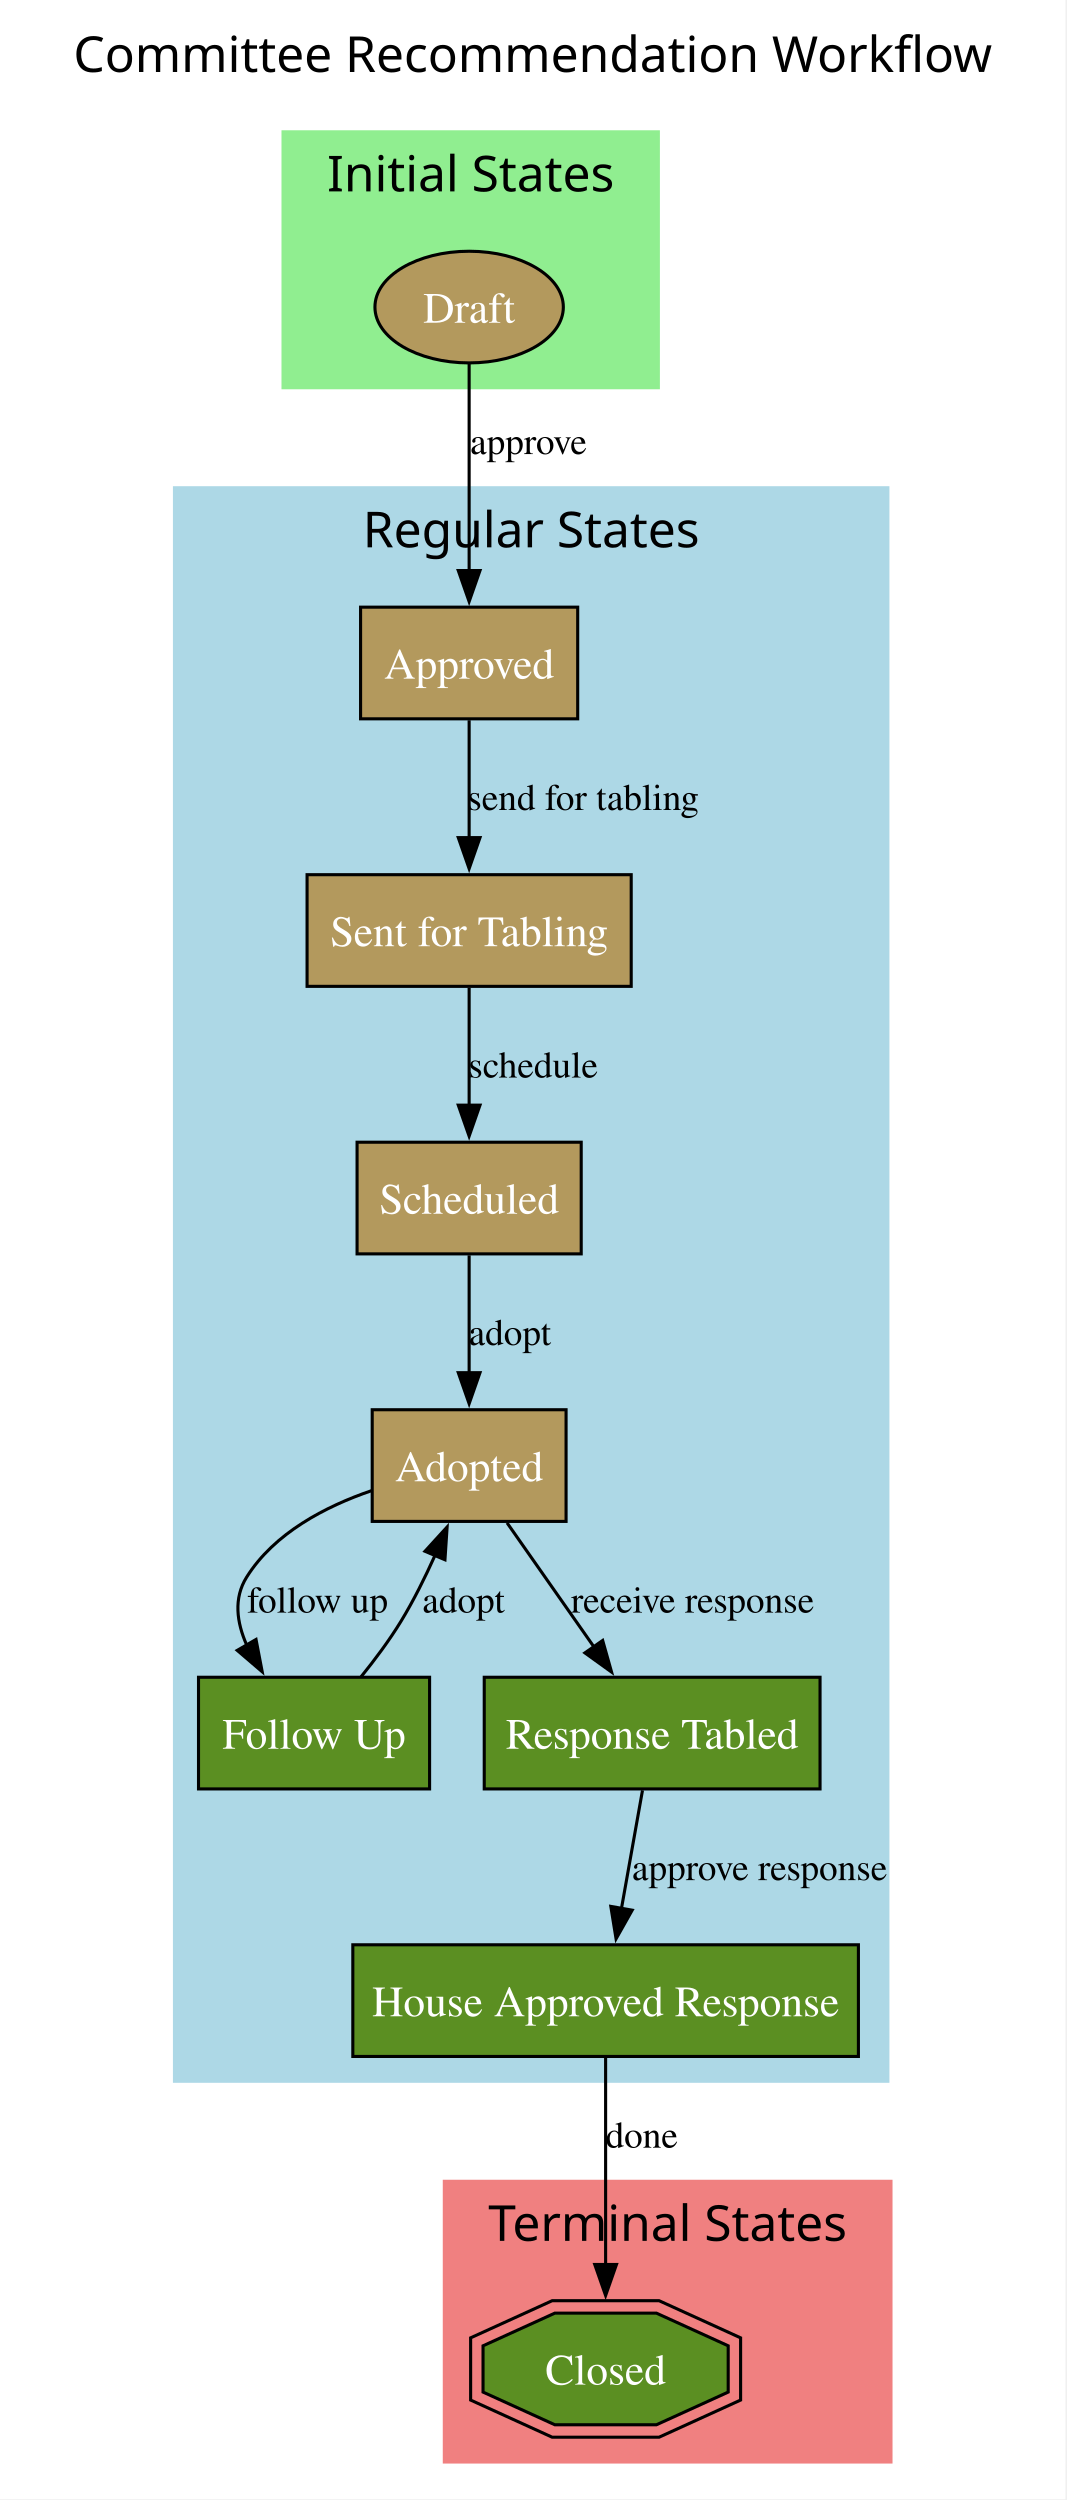
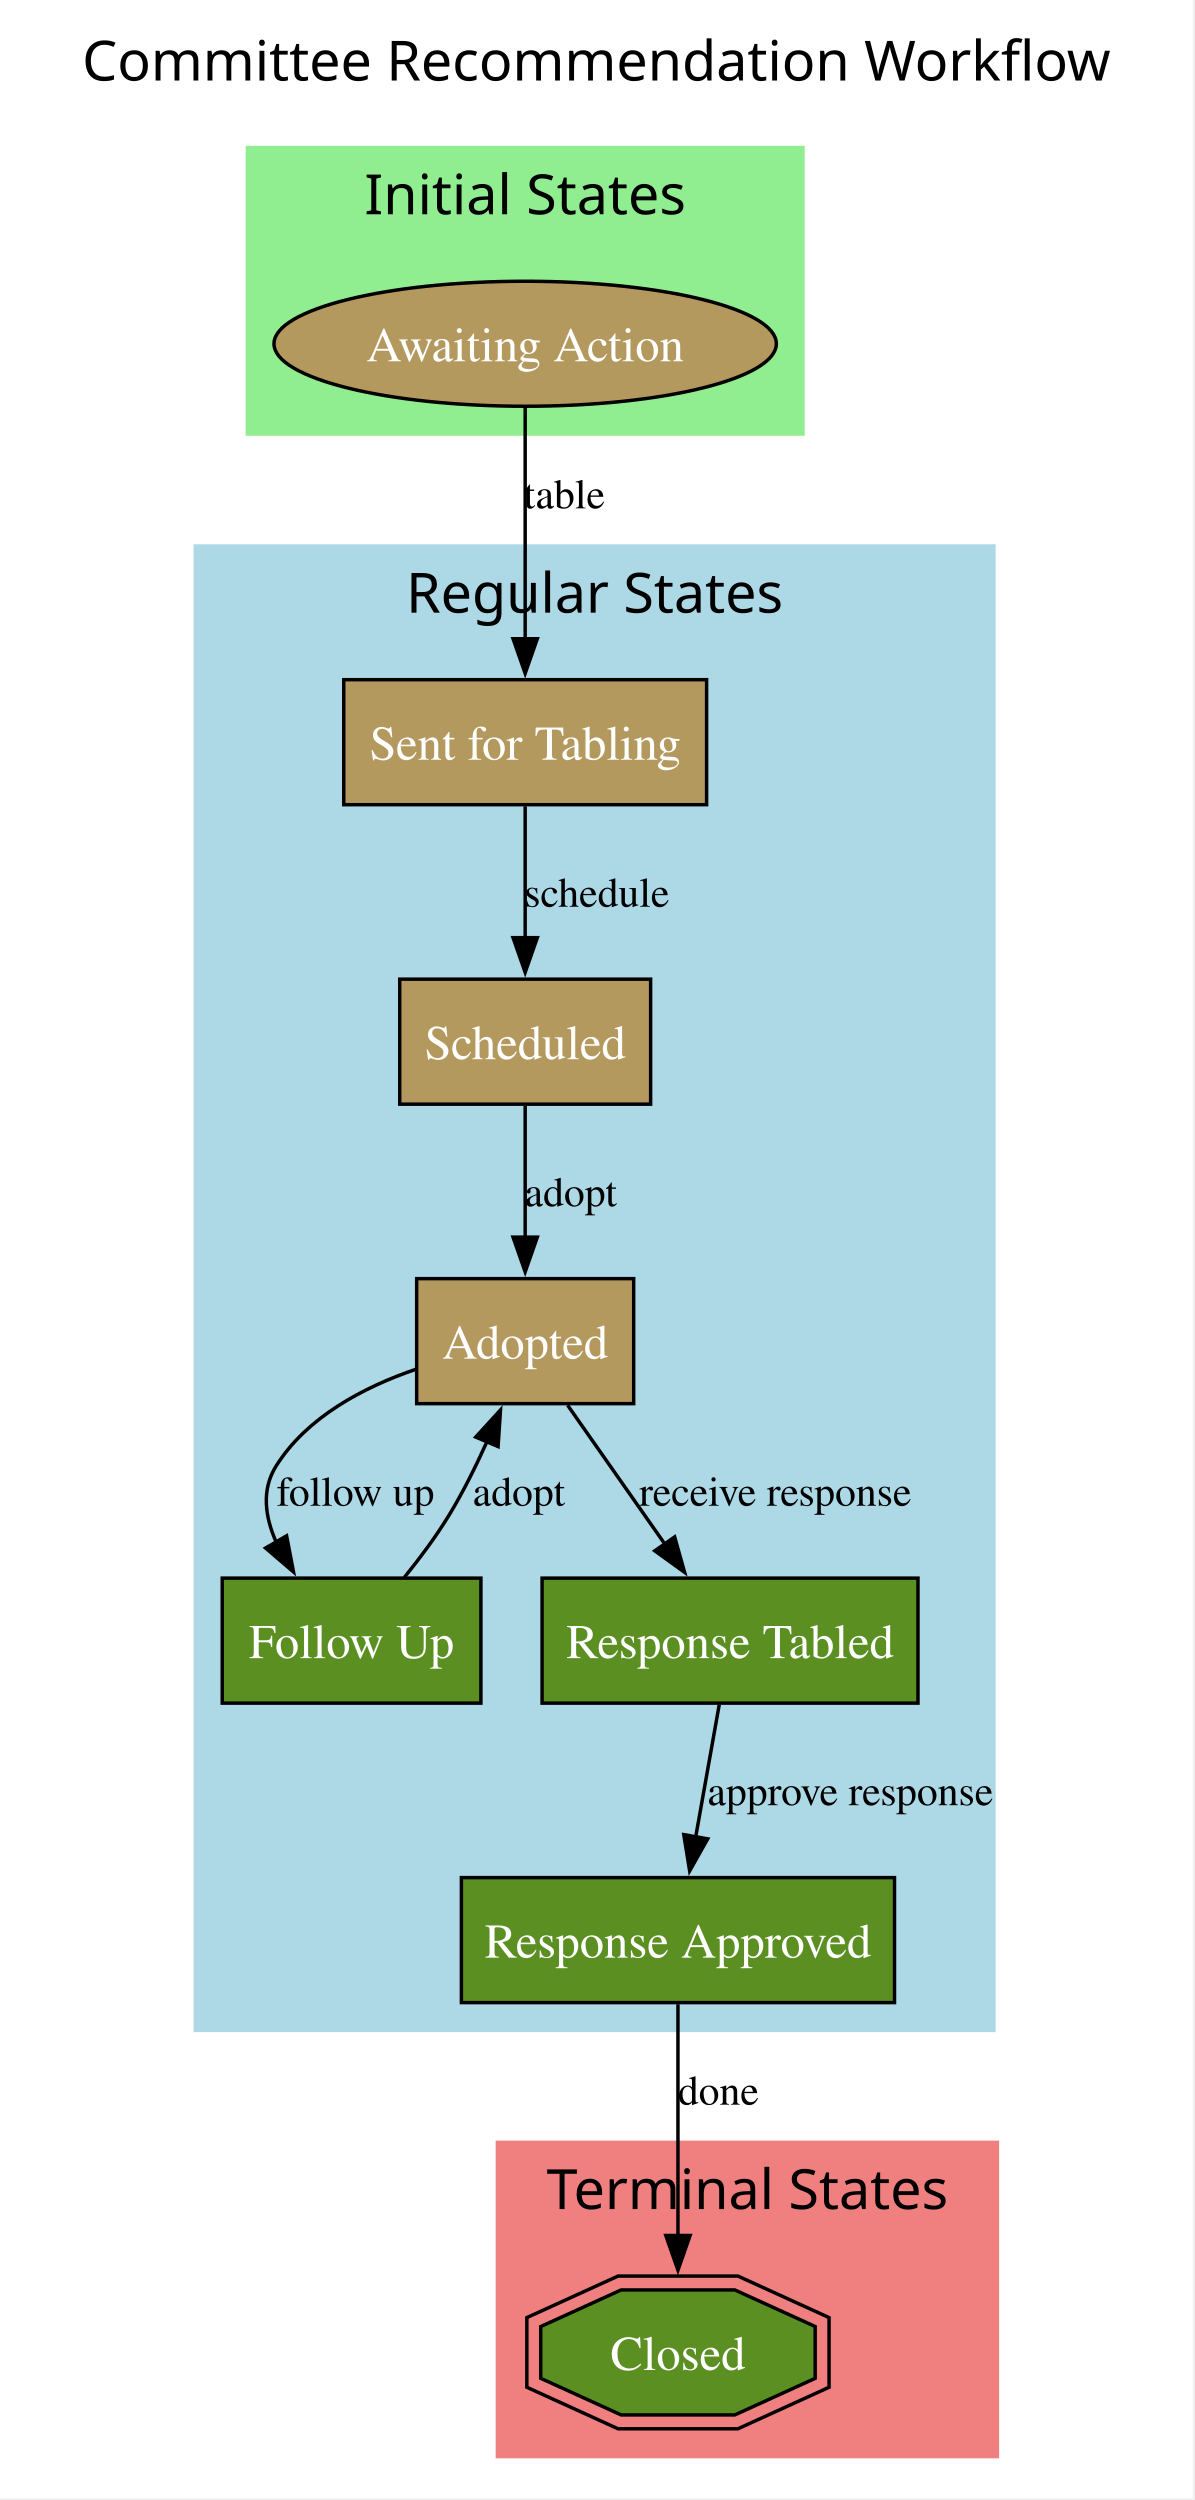
- <svg xmlns="http://www.w3.org/2000/svg" width="344pt" height="806pt" viewBox="0.00 0.00 344.00 806.00">
-   <g id="graph0" class="graph" transform="scale(1 1) rotate(0) translate(4 801.75)">
-     <polygon fill="white" stroke="none" points="-4,4 -4,-801.75 339.5,-801.75 339.5,4 -4,4" />
-     <text xml:space="preserve" text-anchor="middle" x="167.75" y="-778.55" font-family="bold" font-size="16.00">Committee Recommendation Workflow</text>
+ <svg xmlns="http://www.w3.org/2000/svg" width="344pt" height="720pt" viewBox="0.00 0.00 344.00 720.00">
+   <g id="graph0" class="graph" transform="scale(1 1) rotate(0) translate(4 715.5)">
+     <polygon fill="white" stroke="none" points="-4,4 -4,-715.5 339.5,-715.5 339.5,4 -4,4" />
+     <text xml:space="preserve" text-anchor="middle" x="167.75" y="-692.3" font-family="bold" font-size="16.00">Committee Recommendation Workflow</text>
    <g id="clust1" class="cluster">
-       <polygon fill="lightgreen" stroke="lightgreen" points="87.25,-676.75 87.25,-759.25 208.25,-759.25 208.25,-676.75 87.25,-676.75" />
-       <text xml:space="preserve" text-anchor="middle" x="147.75" y="-740.05" font-family="bold" font-size="16.00">Initial States</text>
+       <polygon fill="lightgreen" stroke="lightgreen" points="67.25,-590.5 67.25,-673 227.25,-673 227.25,-590.5 67.25,-590.5" />
+       <text xml:space="preserve" text-anchor="middle" x="147.25" y="-653.8" font-family="bold" font-size="16.00">Initial States</text>
    </g>
    <g id="clust2" class="cluster">
-       <polygon fill="lightblue" stroke="lightblue" points="52.25,-130.75 52.25,-644.5 282.25,-644.5 282.25,-130.75 52.25,-130.75" />
-       <text xml:space="preserve" text-anchor="middle" x="167.25" y="-625.3" font-family="bold" font-size="16.00">Regular States</text>
+       <polygon fill="lightblue" stroke="lightblue" points="52.25,-130.75 52.25,-558.25 282.25,-558.25 282.25,-130.75 52.25,-130.75" />
+       <text xml:space="preserve" text-anchor="middle" x="167.25" y="-539.05" font-family="bold" font-size="16.00">Regular States</text>
    </g>
    <g id="clust3" class="cluster">
      <polygon fill="lightcoral" stroke="lightcoral" points="139.25,-8 139.25,-98.5 283.25,-98.5 283.25,-8 139.25,-8" />
      <text xml:space="preserve" text-anchor="middle" x="211.25" y="-79.3" font-family="bold" font-size="16.00">Terminal States</text>
    </g>
    <g id="node1" class="node">
-       <ellipse fill="#b3995d" stroke="black" cx="147.25" cy="-702.75" rx="30.37" ry="18" />
-       <text xml:space="preserve" text-anchor="middle" x="147.25" y="-697.7" font-family="Times,serif" font-size="14.00" fill="white">Draft</text>
+       <ellipse fill="#b3995d" stroke="black" cx="147.25" cy="-616.5" rx="72.34" ry="18" />
+       <text xml:space="preserve" text-anchor="middle" x="147.25" y="-611.45" font-family="Times,serif" font-size="14.00" fill="white">Awaiting Action</text>
    </g>
-     <g id="node3" class="node">
-       <polygon fill="#b3995d" stroke="black" points="182.25,-606 112.25,-606 112.25,-570 182.25,-570 182.25,-606" />
-       <text xml:space="preserve" text-anchor="middle" x="147.25" y="-582.95" font-family="Times,serif" font-size="14.00" fill="white">Approved</text>
+     <g id="node7" class="node">
+       <polygon fill="#b3995d" stroke="black" points="199.5,-519.75 95,-519.75 95,-483.75 199.5,-483.75 199.5,-519.75" />
+       <text xml:space="preserve" text-anchor="middle" x="147.25" y="-496.7" font-family="Times,serif" font-size="14.00" fill="white">Sent for Tabling</text>
    </g>
-     <g id="edge3" class="edge">
-       <path fill="none" stroke="black" d="M147.25,-684.63C147.25,-666.83 147.25,-638.67 147.25,-617.51" />
-       <polygon fill="black" stroke="black" points="150.75,-617.8 147.25,-607.8 143.75,-617.8 150.75,-617.8" />
-       <text xml:space="preserve" text-anchor="middle" x="166.38" y="-655.35" font-family="Times,serif" font-size="12.00">approve</text>
+     <g id="edge8" class="edge">
+       <path fill="none" stroke="black" d="M147.25,-598.38C147.25,-580.58 147.25,-552.42 147.25,-531.26" />
+       <polygon fill="black" stroke="black" points="150.75,-531.55 147.25,-521.55 143.75,-531.55 150.75,-531.55" />
+       <text xml:space="preserve" text-anchor="middle" x="158.5" y="-569.1" font-family="Times,serif" font-size="12.00">table</text>
    </g>
    <g id="node2" class="node">
      <polygon fill="#b3995d" stroke="black" points="178.5,-347.25 116,-347.25 116,-311.25 178.5,-311.25 178.5,-347.25" />
      <text xml:space="preserve" text-anchor="middle" x="147.25" y="-324.2" font-family="Times,serif" font-size="14.00" fill="white">Adopted</text>
    </g>
-     <g id="node4" class="node">
+     <g id="node3" class="node">
      <polygon fill="#5b8f22" stroke="black" points="134.5,-261 60,-261 60,-225 134.5,-225 134.5,-261" />
      <text xml:space="preserve" text-anchor="middle" x="97.25" y="-237.95" font-family="Times,serif" font-size="14.00" fill="white">Follow Up</text>
    </g>
-     <g id="edge6" class="edge">
+     <g id="edge5" class="edge">
      <path fill="none" stroke="black" d="M115.85,-321.18C100.9,-316.07 84.39,-307.47 75.5,-293.25 71.26,-286.46 72.29,-278.7 75.54,-271.38" />
      <polygon fill="black" stroke="black" points="78.54,-273.19 80.53,-262.78 72.48,-269.67 78.54,-273.19" />
      <text xml:space="preserve" text-anchor="middle" x="98.38" y="-281.85" font-family="Times,serif" font-size="12.00">follow up</text>
    </g>
-     <g id="node6" class="node">
+     <g id="node5" class="node">
      <polygon fill="#5b8f22" stroke="black" points="260.38,-261 152.12,-261 152.12,-225 260.38,-225 260.38,-261" />
      <text xml:space="preserve" text-anchor="middle" x="206.25" y="-237.95" font-family="Times,serif" font-size="14.00" fill="white">Response Tabled</text>
    </g>
-     <g id="edge7" class="edge">
+     <g id="edge6" class="edge">
      <path fill="none" stroke="black" d="M159.47,-310.79C167.62,-299.16 178.49,-283.65 187.69,-270.5" />
      <polygon fill="black" stroke="black" points="190.3,-272.87 193.17,-262.67 184.57,-268.86 190.3,-272.87" />
      <text xml:space="preserve" text-anchor="middle" x="219.28" y="-281.85" font-family="Times,serif" font-size="12.00">receive response</text>
-     </g>
-     <g id="node8" class="node">
-       <polygon fill="#b3995d" stroke="black" points="199.5,-519.75 95,-519.75 95,-483.75 199.5,-483.75 199.5,-519.75" />
-       <text xml:space="preserve" text-anchor="middle" x="147.25" y="-496.7" font-family="Times,serif" font-size="14.00" fill="white">Sent for Tabling</text>
-     </g>
-     <g id="edge9" class="edge">
-       <path fill="none" stroke="black" d="M147.25,-569.54C147.25,-558.59 147.25,-544.19 147.25,-531.57" />
-       <polygon fill="black" stroke="black" points="150.75,-531.7 147.25,-521.7 143.75,-531.7 150.75,-531.7" />
-       <text xml:space="preserve" text-anchor="middle" x="184" y="-540.6" font-family="Times,serif" font-size="12.00">send for tabling</text>
    </g>
    <g id="edge2" class="edge">
      <path fill="none" stroke="black" d="M112.41,-261.16C116.86,-266.65 121.52,-272.89 125.25,-279 129.33,-285.69 133.09,-293.27 136.31,-300.44" />
      <polygon fill="black" stroke="black" points="133.01,-301.62 140.15,-309.45 139.45,-298.88 133.01,-301.62" />
      <text xml:space="preserve" text-anchor="middle" x="145.45" y="-281.85" font-family="Times,serif" font-size="12.00">adopt</text>
    </g>
-     <g id="node5" class="node">
-       <polygon fill="#5b8f22" stroke="black" points="272.75,-174.75 109.75,-174.75 109.75,-138.75 272.75,-138.75 272.75,-174.75" />
-       <text xml:space="preserve" text-anchor="middle" x="191.25" y="-151.7" font-family="Times,serif" font-size="14.00" fill="white">House Approved Response</text>
+     <g id="node4" class="node">
+       <polygon fill="#5b8f22" stroke="black" points="253.62,-174.75 128.88,-174.75 128.88,-138.75 253.62,-138.75 253.62,-174.75" />
+       <text xml:space="preserve" text-anchor="middle" x="191.25" y="-151.7" font-family="Times,serif" font-size="14.00" fill="white">Response Approved</text>
    </g>
-     <g id="node9" class="node">
+     <g id="node8" class="node">
      <polygon fill="#5b8f22" stroke="black" points="230.77,-30.54 230.77,-45.46 207.62,-56 174.88,-56 151.73,-45.46 151.73,-30.54 174.88,-20 207.62,-20 230.77,-30.54" />
      <polygon fill="none" stroke="black" points="234.77,-27.97 234.77,-48.03 208.49,-60 174.01,-60 147.73,-48.03 147.73,-27.97 174.01,-16 208.49,-16 234.77,-27.97" />
      <text xml:space="preserve" text-anchor="middle" x="191.25" y="-32.95" font-family="Times,serif" font-size="14.00" fill="white">Closed</text>
    </g>
-     <g id="edge5" class="edge">
+     <g id="edge4" class="edge">
      <path fill="none" stroke="black" d="M191.25,-138.27C191.25,-120.67 191.25,-93.09 191.25,-71.46" />
      <polygon fill="black" stroke="black" points="194.75,-71.68 191.25,-61.68 187.75,-71.68 194.75,-71.68" />
      <text xml:space="preserve" text-anchor="middle" x="202.88" y="-109.35" font-family="Times,serif" font-size="12.00">done</text>
    </g>
-     <g id="edge4" class="edge">
+     <g id="edge3" class="edge">
      <path fill="none" stroke="black" d="M203.14,-224.54C201.17,-213.47 198.58,-198.89 196.31,-186.18" />
      <polygon fill="black" stroke="black" points="199.82,-185.91 194.62,-176.67 192.93,-187.13 199.82,-185.91" />
      <text xml:space="preserve" text-anchor="middle" x="240.9" y="-195.6" font-family="Times,serif" font-size="12.00">approve response</text>
    </g>
-     <g id="node7" class="node">
+     <g id="node6" class="node">
      <polygon fill="#b3995d" stroke="black" points="183.38,-433.5 111.12,-433.5 111.12,-397.5 183.38,-397.5 183.38,-433.5" />
      <text xml:space="preserve" text-anchor="middle" x="147.25" y="-410.45" font-family="Times,serif" font-size="14.00" fill="white">Scheduled</text>
    </g>
    <g id="edge1" class="edge">
      <path fill="none" stroke="black" d="M147.25,-397.04C147.25,-386.09 147.25,-371.69 147.25,-359.07" />
      <polygon fill="black" stroke="black" points="150.75,-359.2 147.25,-349.2 143.75,-359.2 150.75,-359.2" />
      <text xml:space="preserve" text-anchor="middle" x="160.38" y="-368.1" font-family="Times,serif" font-size="12.00">adopt</text>
    </g>
-     <g id="edge8" class="edge">
+     <g id="edge7" class="edge">
      <path fill="none" stroke="black" d="M147.25,-483.29C147.25,-472.34 147.25,-457.94 147.25,-445.32" />
      <polygon fill="black" stroke="black" points="150.75,-445.45 147.25,-435.45 143.75,-445.45 150.75,-445.45" />
      <text xml:space="preserve" text-anchor="middle" x="167.88" y="-454.35" font-family="Times,serif" font-size="12.00">schedule</text>
    </g>
  </g>
</svg>
